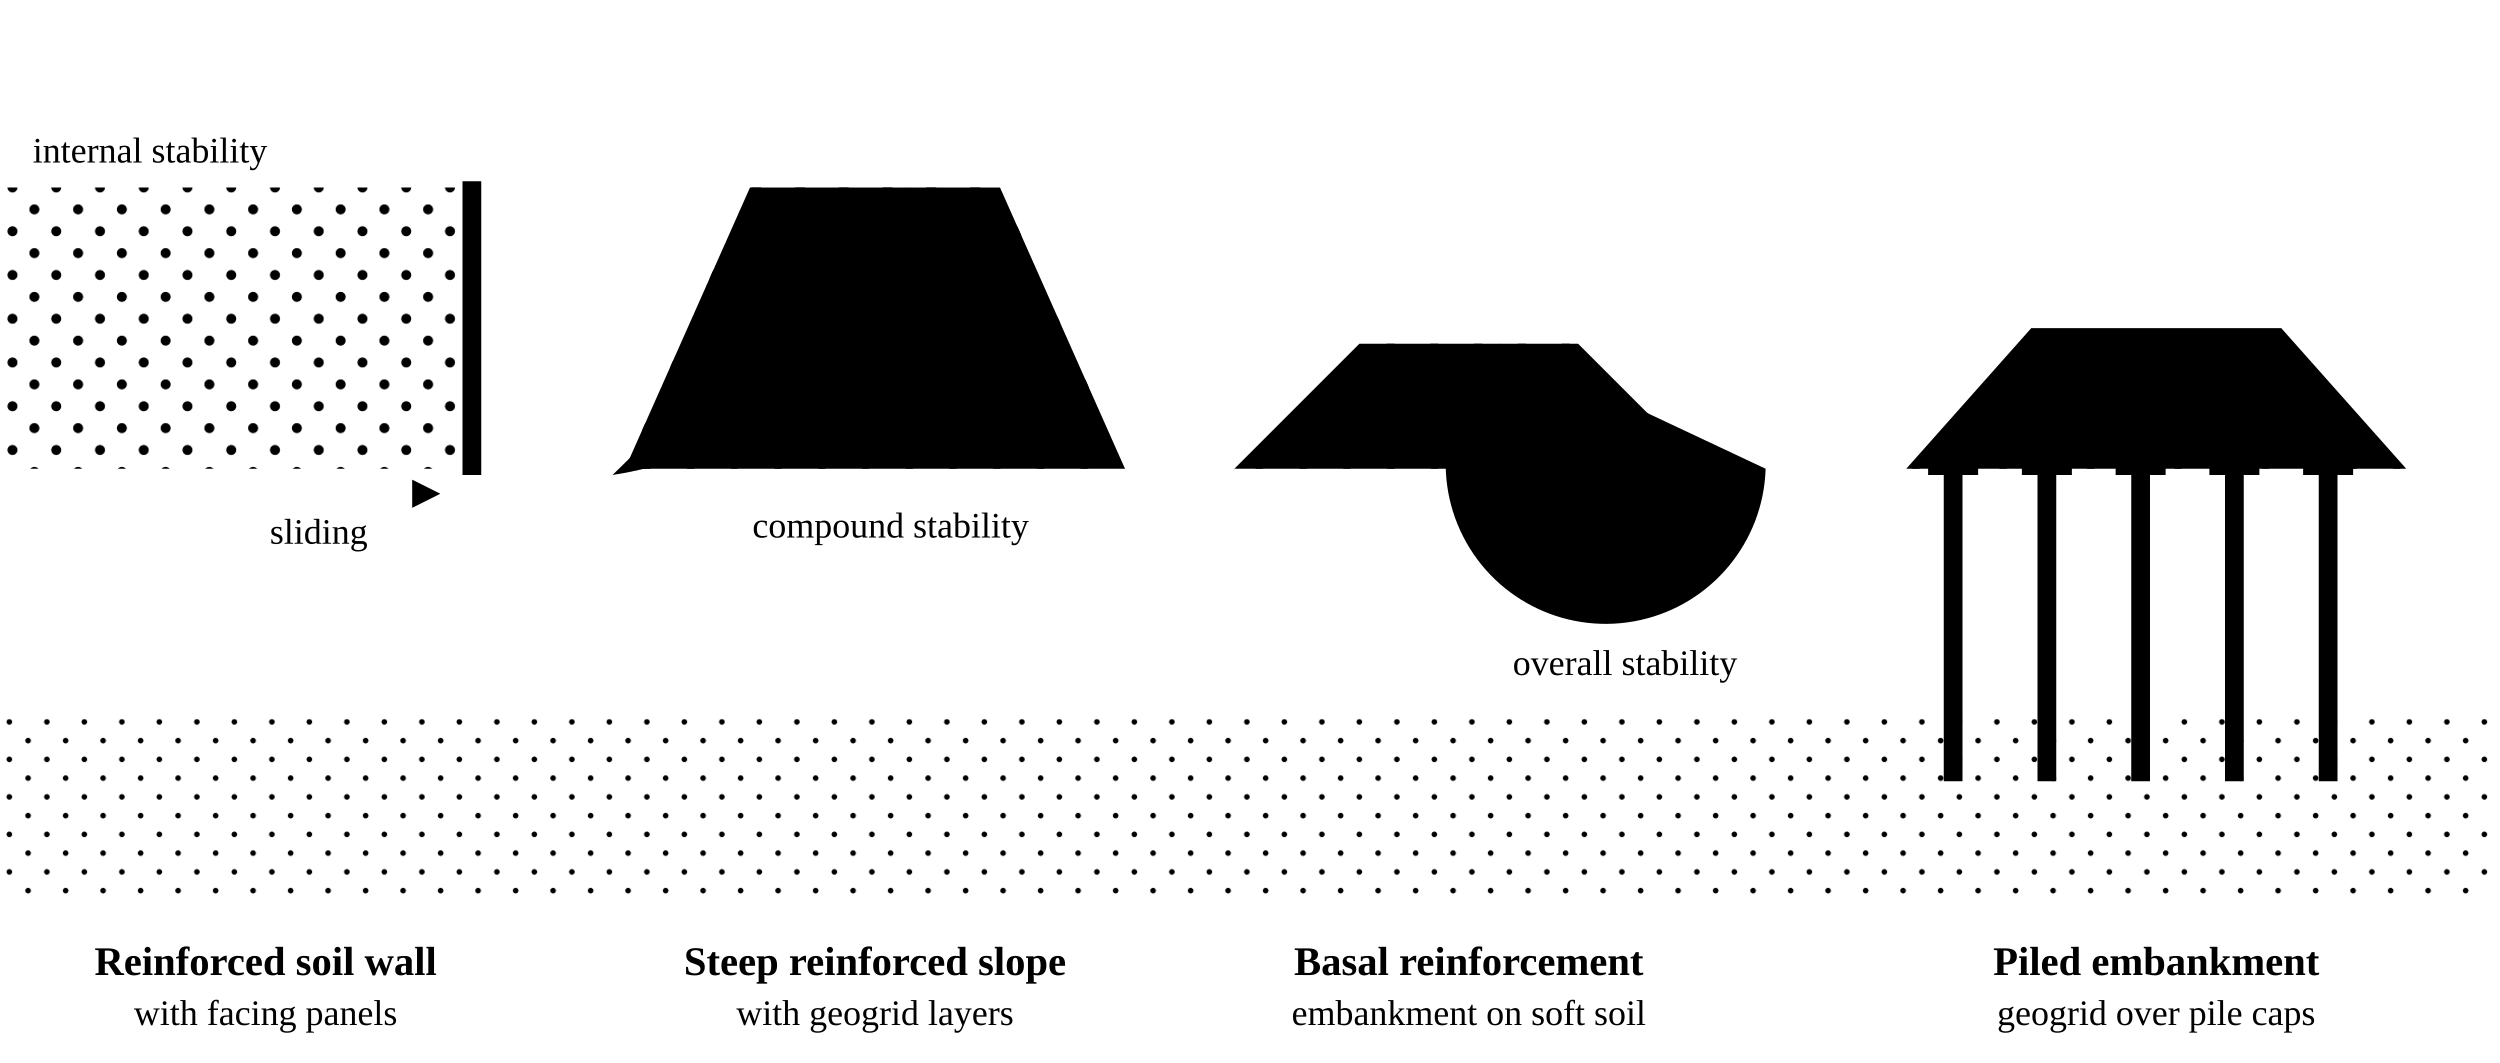
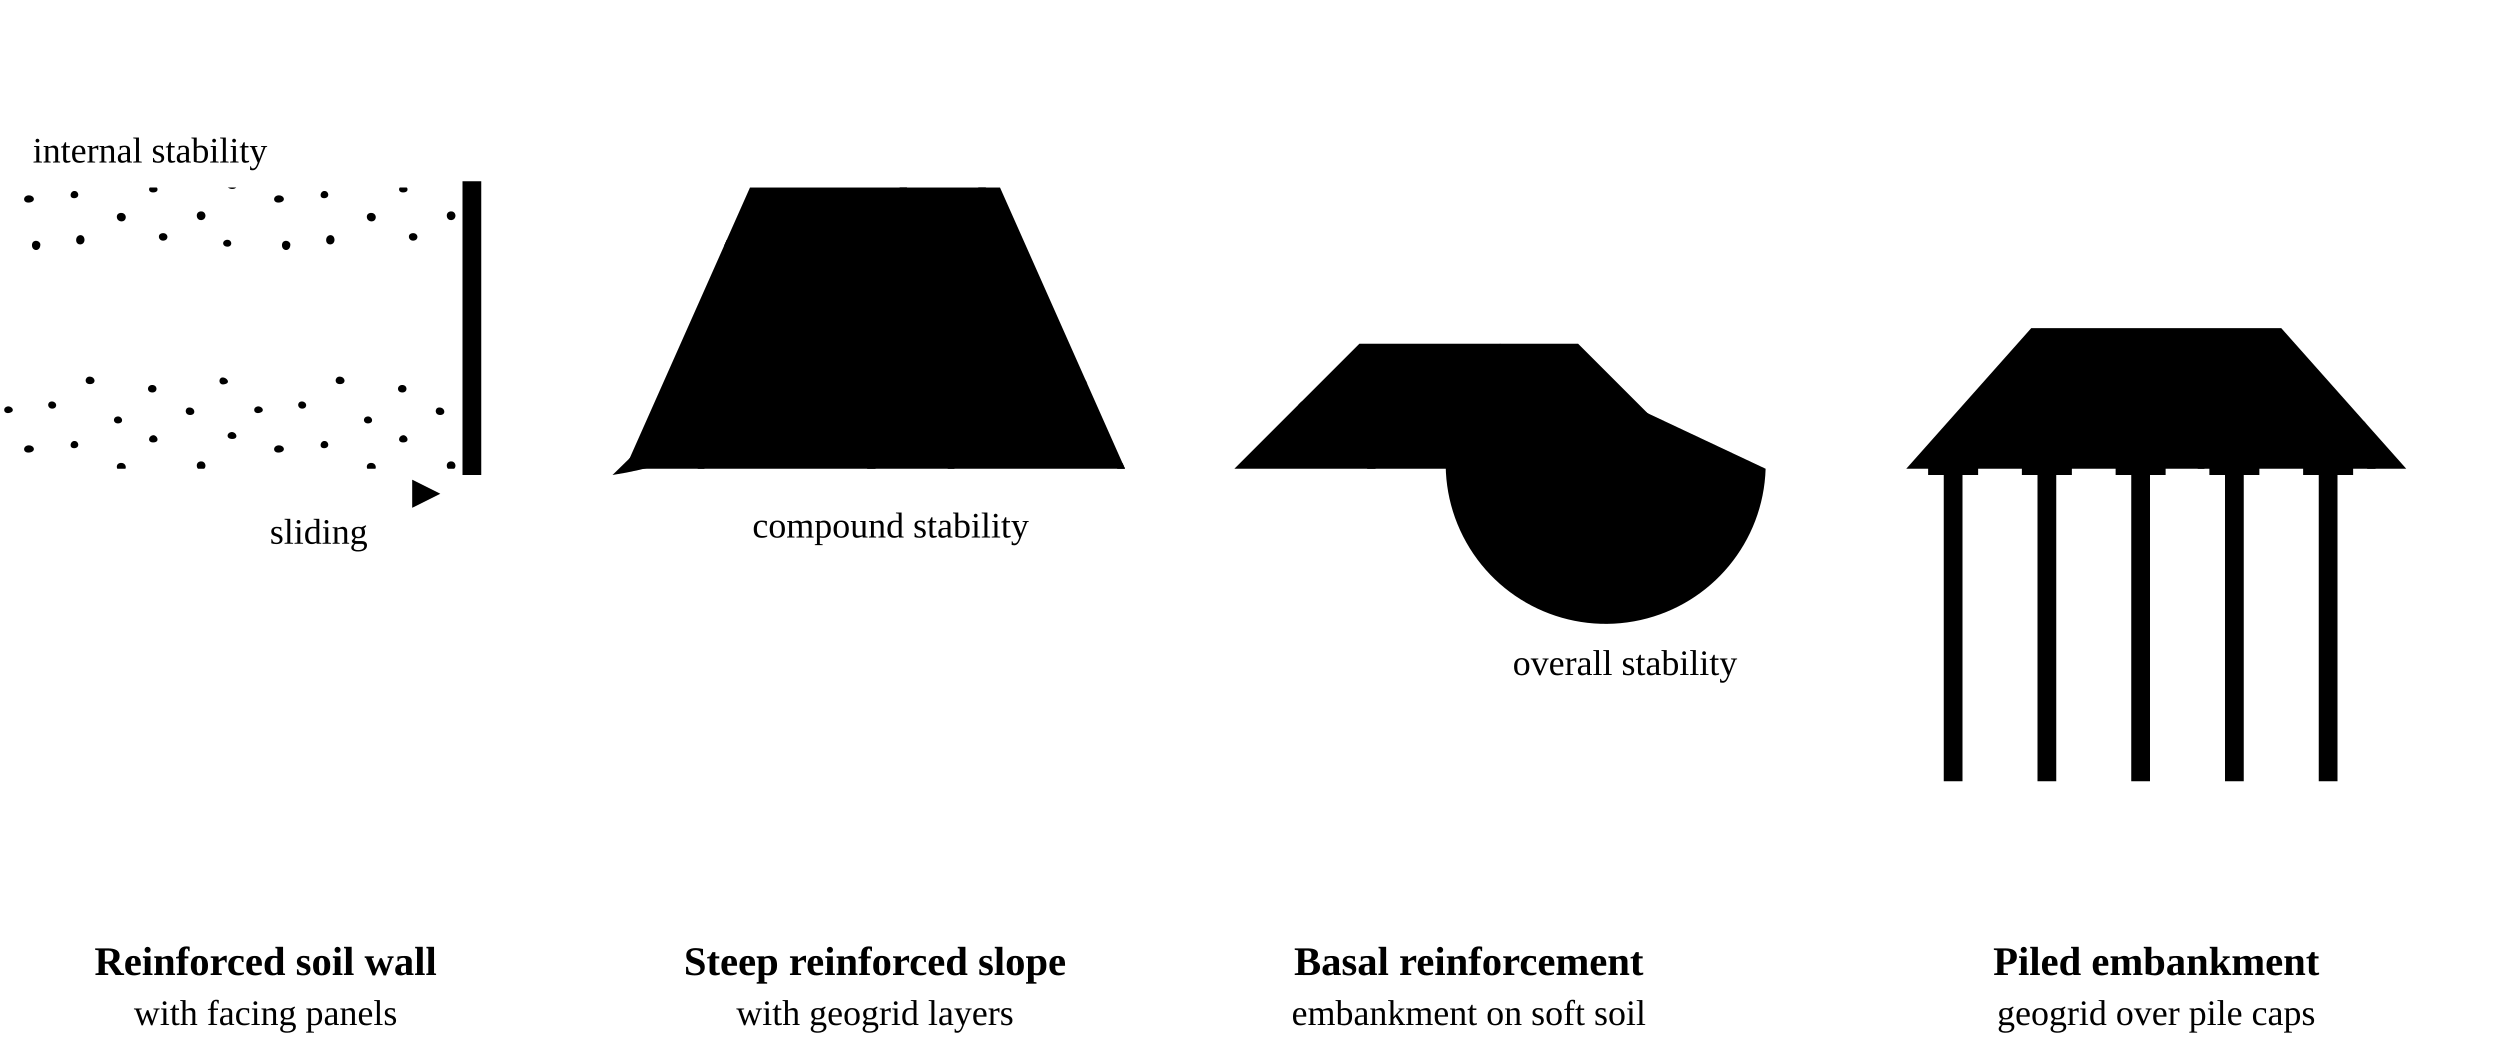
<svg xmlns="http://www.w3.org/2000/svg" class="h-auto w-full" viewBox="0 0 800 340" role="img" aria-label="Four reinforced fill structures on soft clay over sand, with what to check on each. Reinforced soil wall with facing panels: internal stability and sliding. Steep reinforced slope with geogrid layers: compound stability. Basal reinforcement under an embankment on soft soil: overall stability. Piled embankment with geogrid over the pile caps: arching.">
  <defs>
-     <pattern id="rf-sand" width="12" height="12" patternUnits="userSpaceOnUse">
-       <circle cx="3" cy="3" r="0.9" class="fill-gray-8" />
-       <circle cx="9" cy="9" r="0.9" class="fill-gray-8" />
+     <pattern id="rf-607" viewBox="2.055 -51.39 49.68 49.68" width="70" height="70" patternUnits="userSpaceOnUse">
+       <path class="fill-none stroke-gray-8" stroke-width="1.2" stroke-linecap="round" d="M16.545-49.493h0M16.545-46.733h0M16.027-44.318h0M12.06-44.145h0M18.615-37.073h0M11.197-33.45h0M18.615-32.933h0M22.583-32.933h0M23.618-35.52h0M22.237-38.97h0M25.515-37.935h0M25.515-41.213h0M23.962-43.455h0M24.308-46.733h0M23.445-49.148h0M25.515-50.7h0M30.69-46.733h0M33.45-46.905h0M31.38-42.248h0M34.485-41.73h0M34.485-38.28h0M28.965-37.245h0M36.728-42.248h0M39.833-43.973h0M41.04-51.045h0M48.63-50.355h0M48.975-44.49h0M46.388-43.11h0M47.078-40.695h0M46.215-37.935h0M46.388-36.038h0M48.975-36.9h0M6.885-15.51h0M7.057-13.958h0M3.607-13.958h0M8.782-7.403h0M2.745-4.642h0M9.645-2.572h0M14.82-6.368h0M13.267-8.61h0M15.51-11.715h0M10.507-8.783h0M13.267-13.785h0M15.337-16.372h0M12.232-16.372h0M13.267-18.96h0M24.48-16.545h0M20.858-14.13h0M24.135-13.095h0M23.445-10.852h0M19.995-7.575h0M26.895-12.75h0M30.862-16.545h0M32.07-20.685h0M36.728-16.028h0M37.59-18.615h0M40.005-19.133h0M40.005-14.13h0M37.417-12.75h0M35.002-9.99h0M40.178-11.37h0M42.248-9.127h0M16.2-36.038h0M28.965-34.485h0M34.83-32.76h0M40.178-32.243h0M37.417-34.14h0M37.935-31.208h0M45.18-27.067h0M41.213-24.653h0M35.347-25.86h0M35.175-23.1h0M35.175-21.03h0M42.765-19.65h0M45.525-17.753h0M49.32-21.375h0M44.663-24.653h0M24.48-19.133h0M20.742-23.503h0M22.583-27.067h0M9.242-32.559h0M6.195-29.828h0M3.78-27.24h0M13.785-22.583h0M11.715-28.103h0M20.34-30.69h0M30.69-29.828h0M27.757-29.828h0M23.1-24.135h0M6.54-37.418h0M8.782-38.625h0M10.162-35.348h0M4.125-33.795h0M46.388-31.208h0M50.01-31.035h0M3.09-45.353h0M14.302-46.905h0M4.642-47.423h0M10.852-41.73h0M14.82-38.28h0M16.717-26.033h0M2.572-21.03h0M50.01-6.195h0M41.73-3.953h0M30-4.642h0M5.16-10.163h0M20.34-10.507h0M27.757-18.098h0M8.092-23.79h0M38.107-25.343h0M46.733-19.995h0M37.417-5.85h0M29.655-25.515h0M21.03-42.248h0M15.682-33.278h0M10.162-50.355h0M40.178-48.975h0M35.175-3.953h0M4.642-23.445h0M49.493-42.42h0M18.097-41.903h0M14.992-40.695h0M12.232-39.66h0M5.505-43.771h0M6.885-49.665h0M11.887-45.87h0M19.823-46.733h0M27.585-46.388h0M27.93-48.63h0M32.07-50.528h0M37.417-45.353h0M26.722-43.973h0M29.137-41.213h0M19.132-39.143h0M7.057-32.415h0M13.095-29.655h0M9.3-28.448h0M5.677-26.033h0M4.297-37.418h0M16.2-30.345h0M14.13-27.067h0M13.095-24.653h0M10.852-23.1h0M10.852-19.478h0M17.925-17.753h0M9.645-13.958h0M12.75-11.198h0M6.195-7.748h0M3.607-8.783h0M8.265-4.642h0M11.37-3.608h0M17.062-2.745h0M17.925-6.195h0M17.407-10.163h0M18.787-11.887h0M20.167-18.615h0M19.823-21.548h0M24.308-30.173h0M25.688-32.933h0M32.243-34.313h0M31.725-37.245h0M21.202-36.21h0M37.935-36.383h0M31.897-39.315h0M36.9-39.143h0M43.11-39.66h0M42.248-41.903h0M43.11-44.145h0M42.593-46.388h0M43.455-48.285h0M48.63-47.423h0M45.87-45.18h0M43.628-35.175h0M40.35-35.175h0M40.35-38.625h0M46.905-33.795h0M43.11-30.345h0M38.452-28.965h0M34.83-28.275h0M32.588-24.48h0M25.515-22.928h0M29.684-19.823h0M33.623-15.51h0M34.14-12.405h0M31.035-10.507h0M29.655-8.265h0M26.895-8.265h0M27.24-15.165h0M22.927-8.61h0M23.79-4.298h0M27.93-3.263h0M45.525-12.233h0M43.455-16.545h0M39.66-16.718h0M39.833-22.755h0M45.18-22.41h0M49.838-18.098h0M50.01-14.13h0M45.87-8.955h0M50.528-10.68h0M46.733-6.368h0M47.423-4.47h0M45.18-3.09h0M38.452-3.435h0M32.932-5.677h0M21.72-2.4h0M3.435-31.38h0M11.197-48.113h0M50.528-27.758h0M51.217-23.1h0M4.125-16.372h0M49.665-33.278h0M48.63-8.955h0M2.4-11.715h0M3.952-2.4h0M51.103-35.434h0M2.917-40.005h0M14.475-42.765h0M22.237-44.663h0M20.513-48.975h0M29.827-44.49h0M33.967-44.49h0M34.658-35.865h0M39.833-46.905h0M46.215-47.078h0M45.353-50.183h0M50.01-39.143h0M7.575-19.133h0M5.505-12.405h0M4.297-6.195h0M14.302-3.435h0M16.545-8.093h0M16.545-20.34h0M21.72-16.372h0M27.24-10.163h0M25.688-5.505h0M30.862-13.613h0M38.107-10.335h0M36.21-7.92h0M40.005-6.54h0M19.478-34.658h0M26.378-35.52h0M31.38-32.07h0M37.935-21.893h0M48.285-15.855h0M34.658-18.615h0M27.585-20.858h0M13.785-31.898h0M9.817-26.205h0M47.595-29.138h0M7.057-40.695h0M7.92-47.94h0M4.47-49.838h0M47.94-25.86h0M32.415-8.093h0M19.823-3.263h0M17.235-22.755h0M30.69-27.758h0M47.768-23.618h0M38.798-41.213h0M28.275-39.315h0M11.025-37.763h0M36.21-48.458h0M42.765-37.245h0M48.63-12.06h0M5.677-3.435h0M3.952-42.42h0M13.785-49.665h0M31.38-48.458h0M3.952-29.483h0M7.23-34.313h0M4.297-18.96h0M10.536-15.597h0M8.955-10.335h0M11.37-6.195h0M17.235-14.82h0M25.515-28.103h0M19.995-28.103h0M27.757-31.898h0M44.318-32.933h0M42.593-12.233h0M42.593-22.238h0M40.522-27.067h0M49.838-2.918h0M43.973-6.195h0M32.76-2.4h0M18.96-50.873h0M21.548-5.29h0M26.032-25.86h0M29.31-23.273h0M42.765-28.448h0M7.057-21.893h0M9.127-45.18h0M33.967-30.431h0M13.267-36.038h0M18.787-44.318h0M6.712-45.698h0M6.54-28.103h0M17.235-28.448h0M22.583-21.03h0M45.698-14.475h0M16.89-4.642h0M36.382-50.7h0M51.217-8.093h0M50.7-48.803h0M51.39-16.718h0M50.7-43.973h0M51.045-25.17h0M29.482-50.355h0M16.545-49.493h0M23.962-43.455h0M48.975-36.9h0M31.523-18.328h0M23.445-10.852h0M40.005-14.13h0M10.68-30.115h0M8.667-42.19h0M17.005-38.597h0M25.688-32.933h0M36.9-39.143h0M43.455-48.285h0M33.248-26.809h0M51.217-23.1h0M9.386-17.465h0M11.37-6.195h0M32.76-2.4h0M42.765-28.448h0M19.305-25.803h0M51.217-8.093h0" />
    </pattern>
-     <pattern id="rf-clay" width="20" height="8" patternUnits="userSpaceOnUse">
-       <path d="M0 2H8M10 6H18" class="stroke-gray-8" stroke-width="0.75" />
+     <pattern id="rf-620" viewBox="0 -53.584 53.584 53.584" width="100" height="100" patternUnits="userSpaceOnUse">
+       <path class="fill-none stroke-gray-8" stroke-width="0.5" d="M3.776-52.32H0M6.357-52.32h6.369M15.273-52.32h6.37M24.19-52.32h6.369M33.106-52.32h6.37M42.023-52.32h6.37M53.584-52.32h-2.645M8.108-49.186H1.739M17.024-49.186h-6.369M25.941-49.186h-6.369M34.858-49.186h-6.369M43.774-49.186h-6.369M46.322-49.186h6.369M0-46.216h2.024M10.975-46.216H4.606M13.521-46.216h6.37M22.438-46.216h6.37M31.355-46.216h6.369M40.271-46.216h6.37M49.188-46.216h4.396M7.312-43.411H.943M16.229-43.411h-6.37M25.146-43.411h-6.37M34.062-43.411h-6.37M42.979-43.411h-6.37M45.526-43.411h6.37M1.706-40.44H0M4.287-40.44h6.368M19.572-40.44h-6.369M22.12-40.44h6.369M31.036-40.44h6.369M39.953-40.44h6.369M48.87-40.44h4.714M5.242-37.437H0M14.159-37.437H7.79M23.075-37.437h-6.369M25.623-37.437h6.369M34.539-37.437h6.369M43.456-37.437h6.369M53.584-37.437h-1.211M2.184-34.27H0M11.134-34.27H4.765M13.681-34.27h6.369M28.967-34.27h-6.369M37.883-34.27h-6.368M46.8-34.27h-6.369M53.584-34.27h-4.236M6.675-31.356H.306M15.592-31.356H9.223M24.509-31.356H18.14M27.056-31.356h6.369M35.973-31.356h6.369M44.889-31.356h6.369M3.458-28.387H0M6.038-28.387h6.369M21.324-28.387h-6.369M30.24-28.387h-6.369M32.788-28.387h6.369M41.705-28.387h6.368M50.621-28.387h2.963M7.949-25.535H1.58M16.865-25.535h-6.369M25.782-25.535h-6.369M28.33-25.535h6.368M43.615-25.535h-6.369M46.163-25.535h6.369M2.98-22.446H0M11.93-22.446H5.561M14.477-22.446h6.369M23.394-22.446h6.369M32.311-22.446h6.369M41.227-22.446h6.369M50.144-22.446h3.44M6.834-19.312H.465M15.751-19.312H9.382M24.668-19.312h-6.369M27.215-19.312h6.369M42.501-19.312h-6.369M45.049-19.312h6.368M0-16.342h2.184M4.765-16.342h6.369M20.05-16.342h-6.369M22.598-16.342h6.369M31.515-16.342h6.368M40.431-16.342H46.8M49.348-16.342h4.236M6.038-13.371H0M14.955-13.371H8.586M23.871-13.371h-6.369M26.419-13.371h6.369M35.336-13.371h6.369M44.252-13.371h6.369M53.584-13.371h-.415M0-10.575h3.14M12.089-10.575H5.72M14.637-10.575h6.369M23.553-10.575h6.369M32.47-10.575h6.369M47.755-10.575h-6.369M50.303-10.575h3.281M8.268-7.44h-6.37M17.184-7.44h-6.37M26.101-7.44h-6.369M35.018-7.44h-6.37M37.564-7.44h6.37M46.481-7.44h6.37M4.732-4.471H0M7.312-4.471h6.369M16.229-4.471h6.369M25.146-4.471h6.369M34.062-4.471h6.369M42.979-4.471h6.369M51.896-4.471h1.688M8.586-1.501H2.217M17.502-1.501h-6.368M26.419-1.501H20.05M35.336-1.501h-6.369M44.252-1.501h-6.369M53.169-1.501H46.8" />
    </pattern>
-     <pattern id="rf-fill" width="14" height="14" patternUnits="userSpaceOnUse">
-       <g class="fill-none stroke-gray-8" stroke-width="0.75">
-         <circle cx="4" cy="4" r="1.6" />
-         <circle cx="11" cy="11" r="1.6" />
-       </g>
+     <pattern id="rf-601" viewBox="1.888 -55.518 54.125 54.125" width="80" height="80" patternUnits="userSpaceOnUse">
+       <path class="fill-none stroke-gray-8" stroke-width="1.2" stroke-linecap="round" d="M27.105 -29.17h0M2.72 -43.255h0M5.25 -41.825h0M7.945 -43.585h0M7.945 -40.505h0M11.3 -42.595h0M14.27 -43.64h0M11.355 -39.075h0M14.733 -37.067h0M14.567 -40.233h0M17.13 -42.375h0M20.212 -44.4h0M6.075 -38.415h0M3.05 -38.91h0M4.535 -35.94h0M7.67 -35.28h0M10.915 -35.39h0M18.12 -37.535h0M16.733 -34.567h0M13.995 -33.245h0M19.66 -34.455h0M21.53 -37.315h0M20.485 -41.66h0M11.275 -46.088h0M24.83 -43.2h0M23.455 -40.45h0M24.5 -37.315h0M22.96 -34.345h0M26.865 -40.065h0M28.845 -42.65h0M28.02 -37.37h0M26.205 -34.18h0M30.55 -39.13h0M2.94 -33.135h0M6.13 -32.64h0M9.375 -32.42h0M32.42 -42.045h0M32.15 -36.9h0M34.9 -38.4h0M33.41 -33.685h0M36.765 -34.62h0M38.195 -37.975h0M38.085 -42.485h0M41.165 -39.625h0M43.145 -42.65h0M45.235 -39.515h0M42.43 -36.215h0M40.065 -33.465h0M46.72 -42.375h0M50.65 -46.4h0M53.9 -49.15h0M54.4 -45.15h0M51.525 -50.65h0M48.4 -48.15h0M44.9 -49.775h0M47.588 -51.025h0M54.338 -53.588h0M49.025 -54.275h0M45.213 -53.838h0M45.088 -45.588h0M42.213 -51.9h0M39.15 -53.4h0M36.233 -54.67h0M38.838 -50.463h0M37.15 -47.713h0M34.963 -44.338h0M33.775 -48.15h0M33.463 -51.775h0M29.65 -49.275h0M31.275 -45.4h0M31.4 -54.4h0M30.15 -51.4h0M27.9 -54.15h0M24.587 -54.713h0M26.212 -48.65h0M24.337 -46.213h0M22.837 -48.525h0M24.712 -51.713h0M20.837 -51.713h0M7.9 -46.463h0M4.9 -45.463h0M2.4 -47.525h0M10.212 -48.9h0M12.712 -51.025h0M11.15 -54.713h0M9.65 -52.15h0M7.567 -55.067h0M5.713 -50.025h0M6.4 -52.4h0M3.4 -54.9h0M2.4 -51.275h0M19.962 -49.525h0M19.837 -47.213h0M15.837 -45.838h0M16.525 -49.9h0M18.212 -53.9h0M15.9 -52.4h0M14.4 -54.9h0M41.525 -48.525h0M39.9 -45.15h0M49.58 -40.34h0M50.15 -43.9h0M53.9 -26.65h0M54.9 -23.9h0M54.65 -30.15h0M48.81 -36.985h0M52.65 -38.65h0M52.4 -32.9h0M51.9 -5.15h0M49.745 -33.74h0M54.4 -35.15h0M49.25 -27.69h0M47.847 -31.32h0M44.052 -32.145h0M41.825 -29.175h0M45.29 -28.597h0M35.06 -30.495h0M32.007 -30.743h0M28.542 -31.073h0M24.747 -31.237h0M21.86 -31.815h0M17.817 -31.733h0M13.527 -30.577h0M4.452 -30.33h0M7.422 -29.093h0M6.35 -26.452h0M3.462 -27.608h0M4.37 -24.638h0M8 -23.317h0M9.732 -26.288h0M11.3 -23.647h0M12.867 -27.112h0M14.187 -24.308h0M16.415 -25.298h0M15.507 -28.02h0M18.56 -27.525h0M21.53 -26.37h0M23.097 -28.597h0M19.962 -24.142h0M17.487 -22.823h0M14.765 -21.585h0M12.207 -21.42h0M9.072 -20.925h0M6.432 -20.347h0M3.545 -18.945h0M2.802 -15.645h0M5.525 -17.048h0M8.577 -17.955h0M8.33 -15.315h0M5.855 -13.665h0M3.05 -11.932h0M5.855 -10.86h0M9.155 -12.427h0M11.3 -14.242h0M12.537 -11.355h0M15.095 -12.922h0M17.075 -11.107h0M19.302 -13.335h0M16.415 -15.397h0M13.692 -15.975h0M13.527 -18.945h0M16.497 -18.532h0M18.972 -19.935h0M19.467 -16.388h0M22.685 -16.718h0M22.107 -14.077h0M23.015 -11.437h0M25.242 -12.592h0M28.295 -13.17h0M27.47 -10.2h0M25.572 -15.397h0M26.232 -18.038h0M28.625 -21.09h0M24.665 -20.43h0M22.602 -22.08h0M23.427 -24.555h0M26.397 -22.987h0M28.46 -24.968h0M25.902 -26.618h0M30.605 -27.772h0M33.575 -28.02h0M34.977 -24.472h0M32.915 -22.327h0M34.152 -19.522h0M36.627 -20.677h0M38.69 -23.647h0M37.535 -27.442h0M41.165 -26.452h0M45.372 -25.628h0M42.072 -22.905h0M40.175 -20.347h0M43.722 -19.77h0M47.187 -19.11h0M49.992 -21.173h0M54.117 -20.677h0M51.807 -23.812h0M48.672 -24.472h0M49.085 -16.14h0M51.233 -18.9h0M51.642 -13.252h0M53.787 -10.2h0M49.167 -11.685h0M46.032 -14.242h0M44.795 -16.882h0M41.247 -16.635h0M42.732 -13.747h0M43.475 -10.942h0M40.175 -11.437h0M38.442 -13.995h0M35.637 -15.81h0M36.71 -12.097h0M32.997 -13.912h0M29.15 -16.65h0M31.347 -10.777h0M34.482 -10.035h0M54.447 -5.91h0M54.447 -2.445h0M50.817 -8.22h0M47.682 -6.075h0M49.332 -3.27h0M46.197 -9.375h0M42.815 -7.477h0M44.217 -4.59h0M46.567 -3.067h0M41.9 -2.4h0M39.233 -2.733h0M39.9 -4.733h0M36.9 -4.4h0M31.15 -19.4h0M32.9 -16.9h0M33.41 -3.105h0M34.977 -6.487h0M38.277 -9.045h0M32.172 -7.807h0M28.625 -7.642h0M26.067 -6.075h0M27.8 -2.857h0M24.417 -8.55h0M22.19 -7.065h0M23.84 -4.177h0M21.9 -2.733h0M18.807 -8.137h0M20.21 -5.167h0M18.725 -2.692h0M16.745 -5.827h0M15.177 -8.962h0M11.795 -8.88h0M8.66 -9.622h0M2.72 -8.467h0M7.175 -6.322h0M10.31 -6.24h0M9.65 -2.94h0M14.27 -2.857h0M6.432 -3.765h0M3.132 -5.167h0M3.71 -2.692h0" />
+       <path class="fill-none stroke-gray-8" stroke-width="0.5" d="M22.15-54.65c1.312,0,1.562,1.562,0.188,1.625    S21.087-54.588,22.15-54.65zM35.65-52.838c1.312-0.062,1.375,1.625,0.125,1.625    S34.525-52.713,35.65-52.838zM43.713-47.963c1.312-0.062,1.625,1.562,0.312,1.625    S42.713-47.9,43.713-47.963zM28.275-46.025c1-0.062,1.438,1.375,0.188,1.5    S27.087-45.9,28.275-46.025zM35.963-41.963c0.812-0.062,1.562,1.438,0.125,1.562    S34.838-41.838,35.963-41.963zM14.025-49.275c1.188,0.062,1.25,1.5,0.125,1.562    S12.837-49.213,14.025-49.275zM4.588-48.213c1,0.062,1.5,1.188,0.188,1.438    S3.275-48.088,4.588-48.213zM18.837-40.713c1.062-0.062,1.312,1.5,0.062,1.562    S17.962-40.65,18.837-40.713zM9.025-39.775c1.25,0,1.625,1.375,0.125,1.562    S7.65-39.713,9.025-39.775zM30.025-35.088c0,1.312-1.812,1.25-1.938,0.062    S29.9-36.338,30.025-35.088zM38.088-31.587c1.188,0,1.312,1.5,0.125,1.625    S36.713-31.525,38.088-31.587zM47.275-35.4c0,1.25-1.75,1.375-1.875,0.125    S47.15-36.713,47.275-35.4zM52.9-42.65c1.125-0.062,1.625,1.5,0.188,1.5    S51.838-42.525,52.9-42.65zM51.213-52.963c-1.116,0.154-1.188-1.375-0.312-1.5    S53.025-53.213,51.213-52.963zM51.9-30.15c1.188-0.062,1.312,1.438,0.188,1.5    S50.65-29.9,51.9-30.15zM46.9-22.4c0,1.125-1.938,1.125-1.938,0.062S46.838-23.775,46.9-22.4    zM38.525-18.4c1.312-0.062,1.25,1.438,0.188,1.5    S37.15-18.275,38.525-18.4zM54.775-15.525c0,1.312-1.875,1.188-1.938,0.125    S54.588-16.775,54.775-15.525zM31.025-25.837c1.188,0,1.563,1.5,0.188,1.625    C29.837-24.087,29.962-25.775,31.025-25.837zM21.087-30.15c0,1.312-1.812,1.375-1.812,0.062    S21.025-31.587,21.087-30.15zM30.712-15.212c0.875,0,1.625,1.812,0.062,1.75    C29.212-13.525,29.275-15.275,30.712-15.212zM21.65-21.025c1.062,0.062,1.375,1.688,0.062,1.75    S20.587-20.962,21.65-21.025zM12.025-17.587c0,1.125-1.875,1.625-1.938,0.125    S11.9-18.9,12.025-17.587zM11.525-29.212c0.062,1.688-1.75,1.625-1.812,0.312    S11.275-30.212,11.525-29.212zM3.963-23.275c1.125,0,1.375,2,0.062,2S2.338-23.087,3.963-23.275zM6.025-8.087C6.088-6.963,3.9-6.65,3.838-7.963    S5.9-9.587,6.025-8.087zM14.212-6.025c1.125,0,1.5,1.688,0.125,1.812    S12.587-5.9,14.212-6.025zM21.337-11.275c1.188-0.062,1.25,1.562,0.125,1.625    S19.66-11.113,21.337-11.275zM31.712-5.338c0,1.188-1.875,1.312-1.875,0.125    S31.65-6.525,31.712-5.338zM40.525-7.588c0,1.25-1.75,1.25-1.875,0.125    S40.338-9.025,40.525-7.588zM49.15-10.337c1.188-0.062,1.438,1.625,0.25,1.75    S47.713-10.212,49.15-10.337z" />
    </pattern>
    <marker id="rf-check" viewBox="0 0 10 10" refX="9" refY="5" markerWidth="6" markerHeight="6" orient="auto-start-reverse">
      <path d="M0 0L10 5L0 10z" class="fill-doc-accent" />
    </marker>
  </defs>
-   <rect x="0" y="150" width="800" height="80" fill="url(#rf-clay)" />
-   <rect x="0" y="230" width="800" height="58" fill="url(#rf-sand)" />
-   <rect x="0" y="60" width="148" height="90" fill="url(#rf-fill)" />
-   <path d="M200 150L240 60H320L360 150z" fill="url(#rf-fill)" />
-   <path d="M395 150L435 110H505L545 150z" fill="url(#rf-fill)" />
-   <path d="M610 150L650 105H730L770 150z" fill="url(#rf-fill)" />
+   <rect x="0" y="150" width="800" height="80" fill="url(#rf-620)" />
+   <rect x="0" y="230" width="800" height="58" fill="url(#rf-607)" />
+   <rect x="0" y="60" width="148" height="90" fill="url(#rf-601)" />
+   <path d="M200 150L240 60H320L360 150z" fill="url(#rf-601)" />
+   <path d="M395 150L435 110H505L545 150z" fill="url(#rf-601)" />
+   <path d="M610 150L650 105H730L770 150z" fill="url(#rf-601)" />
  <g class="fill-none stroke-doc-line">
    <path d="M0 230H800" class="stroke-gray-7" stroke-width="0.75" />
    <path d="M0 60H148M154 150H200L240 60H320L360 150H395L435 110H505L545 150H610L650 105H730L770 150H800" stroke-width="1.5" />
  </g>
  <g class="fill-none stroke-doc-text" stroke-width="1" stroke-dasharray="4 2">
    <path d="M60 72H148M60 86H148M60 100H148M60 114H148M60 128H148M60 142H148" />
    <path d="M233.8 74H326.2M227.6 88H332.4M221.3 102H338.7M215.1 116H344.9M208.9 130H351.1M202.7 144H357.3" />
    <path d="M397 146H543" />
    <path d="M613 142H767" />
  </g>
  <g class="stroke-doc-text" stroke-width="1.25">
    <rect x="148" y="58" width="6" height="94" class="fill-gray-5" />
    <path d="M148 82H154M148 106H154M148 130H154" class="fill-none" stroke-width="0.75" />
    <g class="fill-gray-5">
      <rect x="622" y="150" width="6" height="100" />
      <rect x="652" y="150" width="6" height="100" />
      <rect x="682" y="150" width="6" height="100" />
      <rect x="712" y="150" width="6" height="100" />
      <rect x="742" y="150" width="6" height="100" />
      <rect x="617" y="146" width="16" height="6" />
      <rect x="647" y="146" width="16" height="6" />
      <rect x="677" y="146" width="16" height="6" />
      <rect x="707" y="146" width="16" height="6" />
      <rect x="737" y="146" width="16" height="6" />
    </g>
  </g>
  <g class="fill-none stroke-doc-accent" stroke-width="1.5">
    <path d="M148 150L96 60" stroke-dasharray="5 3" />
    <path d="M64 158H140" marker-end="url(#rf-check)" />
    <path d="M290 60A112.5 112.5 0 0 1 196 152" stroke-dasharray="5 3" />
    <path d="M480 110A51.2 51.2 0 1 0 565 150" stroke-dasharray="5 3" />
    <path d="M625 144Q640 120 655 144M655 144Q670 120 685 144M685 144Q700 120 715 144M715 144Q730 120 745 144" stroke-dasharray="5 3" />
  </g>
  <g class="fill-doc-accent-text" font-size="11.5" text-anchor="middle">
    <text x="48" y="52">internal stability</text>
    <text x="102" y="174">sliding</text>
    <text x="285" y="172">compound stability</text>
    <text x="520" y="216">overall stability</text>
    <text x="690" y="124">arching</text>
  </g>
  <g text-anchor="middle">
    <g class="fill-doc-text" font-size="13" font-weight="600">
      <text x="85" y="312">Reinforced soil wall</text>
      <text x="280" y="312">Steep reinforced slope</text>
      <text x="470" y="312">Basal reinforcement</text>
      <text x="690" y="312">Piled embankment</text>
    </g>
    <g class="fill-doc-muted" font-size="11.5">
      <text x="85" y="328">with facing panels</text>
      <text x="280" y="328">with geogrid layers</text>
      <text x="470" y="328">embankment on soft soil</text>
      <text x="690" y="328">geogrid over pile caps</text>
    </g>
  </g>
</svg>
